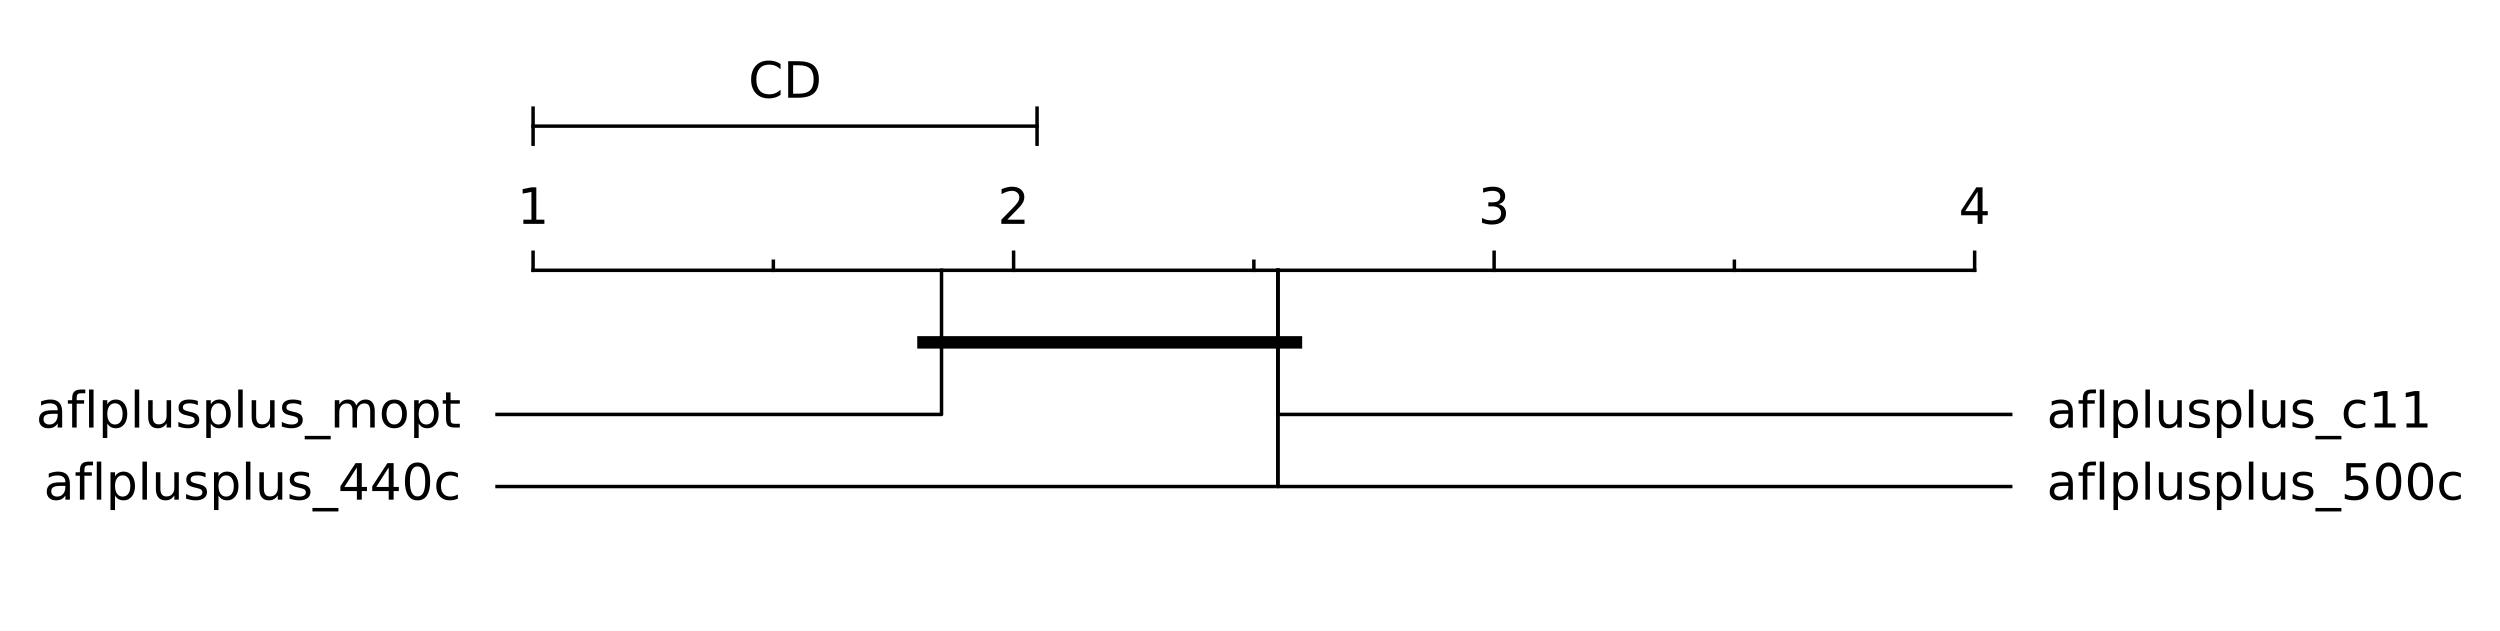
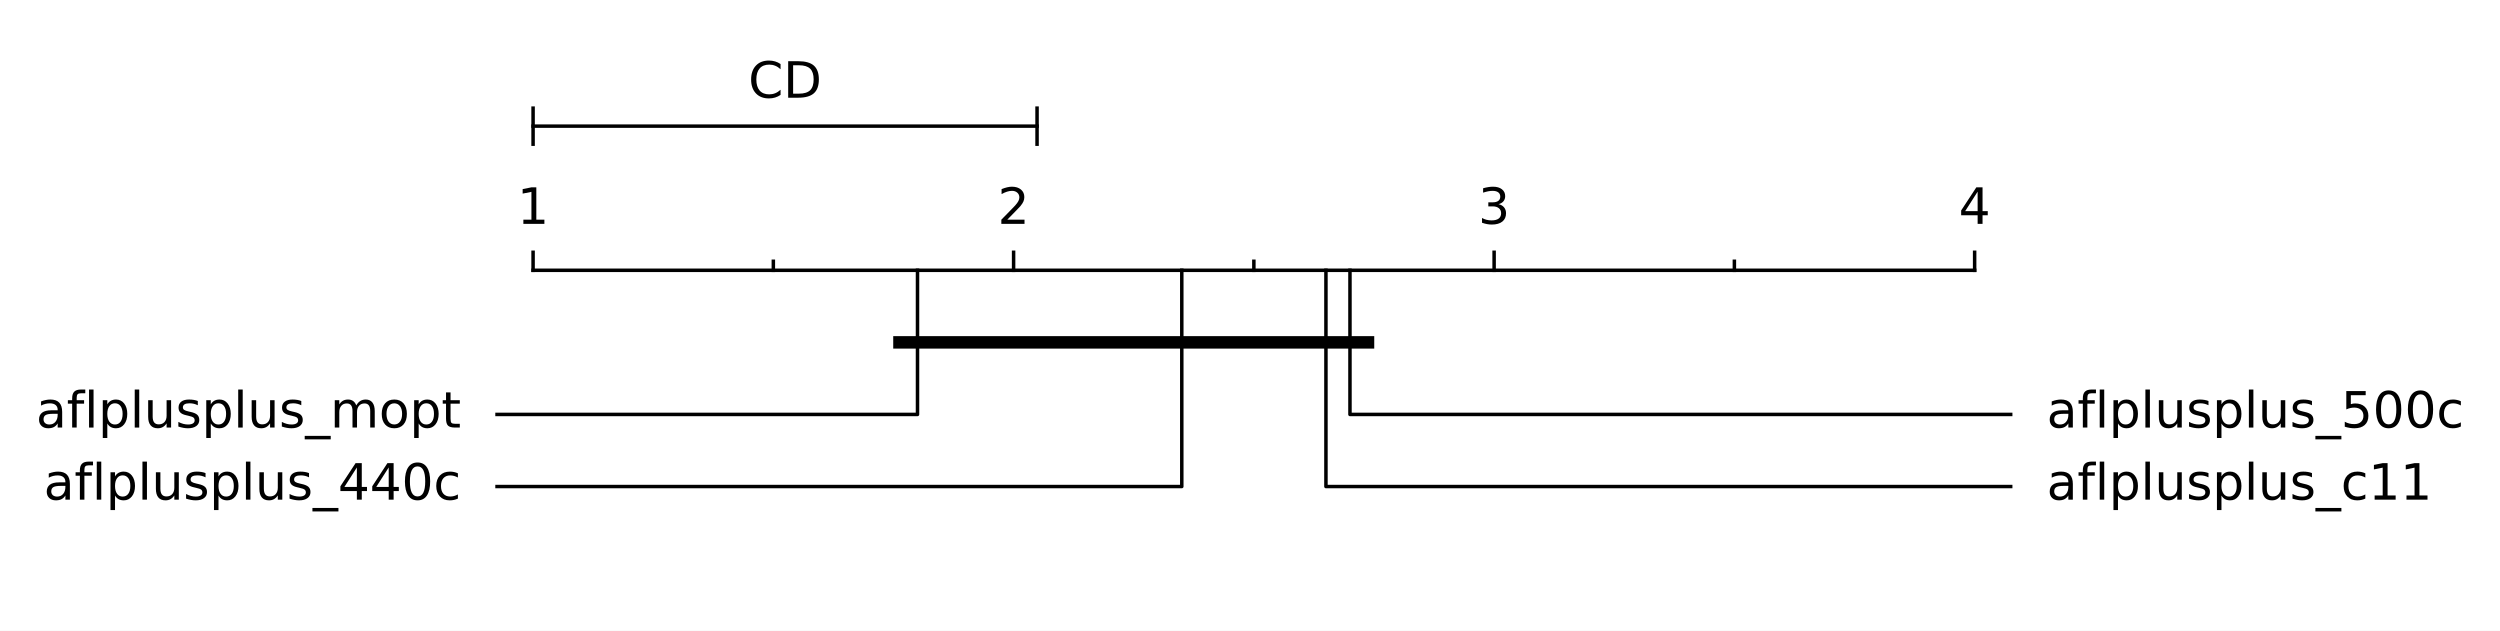
<svg xmlns="http://www.w3.org/2000/svg" xmlns:xlink="http://www.w3.org/1999/xlink" width="499.461pt" height="126pt" viewBox="0 0 499.461 126" version="1.1">
  <defs>
    <style type="text/css">*{stroke-linejoin: round; stroke-linecap: butt}</style>
  </defs>
  <g id="figure_1">
    <g id="patch_1">
      <path d="M 0 126  L 499.461 126  L 499.461 0  L 0 0  z " style="fill: #ffffff" />
    </g>
    <g id="axes_1">
      <g id="line2d_1">
-         <path d="M 34.502 7.2  L 466.502 118.8  " clip-path="url(#p7d7481ed58)" style="fill: none; stroke: #ffffff; stroke-width: 1.5; stroke-linecap: square" />
+         <path d="M 34.502 7.2  L 466.502 118.8  " clip-path="url(#p60c9126dc4)" style="fill: none; stroke: #ffffff; stroke-width: 1.5; stroke-linecap: square" />
      </g>
      <g id="line2d_2">
-         <path d="M 106.502 54  L 394.502 54  " clip-path="url(#p7d7481ed58)" style="fill: none; stroke: #000000; stroke-width: 0.7; stroke-linecap: square" />
+         <path d="M 106.502 54  L 394.502 54  " clip-path="url(#p60c9126dc4)" style="fill: none; stroke: #000000; stroke-width: 0.7; stroke-linecap: square" />
      </g>
      <g id="line2d_3">
-         <path d="M 106.502 50.4  L 106.502 54  " clip-path="url(#p7d7481ed58)" style="fill: none; stroke: #000000; stroke-width: 0.7; stroke-linecap: square" />
+         <path d="M 106.502 50.4  L 106.502 54  " clip-path="url(#p60c9126dc4)" style="fill: none; stroke: #000000; stroke-width: 0.7; stroke-linecap: square" />
      </g>
      <g id="line2d_4">
-         <path d="M 154.502 52.2  L 154.502 54  " clip-path="url(#p7d7481ed58)" style="fill: none; stroke: #000000; stroke-width: 0.7; stroke-linecap: square" />
+         <path d="M 154.502 52.2  L 154.502 54  " clip-path="url(#p60c9126dc4)" style="fill: none; stroke: #000000; stroke-width: 0.7; stroke-linecap: square" />
      </g>
      <g id="line2d_5">
-         <path d="M 202.502 50.4  L 202.502 54  " clip-path="url(#p7d7481ed58)" style="fill: none; stroke: #000000; stroke-width: 0.7; stroke-linecap: square" />
+         <path d="M 202.502 50.4  L 202.502 54  " clip-path="url(#p60c9126dc4)" style="fill: none; stroke: #000000; stroke-width: 0.7; stroke-linecap: square" />
      </g>
      <g id="line2d_6">
-         <path d="M 250.502 52.2  L 250.502 54  " clip-path="url(#p7d7481ed58)" style="fill: none; stroke: #000000; stroke-width: 0.7; stroke-linecap: square" />
+         <path d="M 250.502 52.2  L 250.502 54  " clip-path="url(#p60c9126dc4)" style="fill: none; stroke: #000000; stroke-width: 0.7; stroke-linecap: square" />
      </g>
      <g id="line2d_7">
-         <path d="M 298.502 50.4  L 298.502 54  " clip-path="url(#p7d7481ed58)" style="fill: none; stroke: #000000; stroke-width: 0.7; stroke-linecap: square" />
+         <path d="M 298.502 50.4  L 298.502 54  " clip-path="url(#p60c9126dc4)" style="fill: none; stroke: #000000; stroke-width: 0.7; stroke-linecap: square" />
      </g>
      <g id="line2d_8">
-         <path d="M 346.502 52.2  L 346.502 54  " clip-path="url(#p7d7481ed58)" style="fill: none; stroke: #000000; stroke-width: 0.7; stroke-linecap: square" />
+         <path d="M 346.502 52.2  L 346.502 54  " clip-path="url(#p60c9126dc4)" style="fill: none; stroke: #000000; stroke-width: 0.7; stroke-linecap: square" />
      </g>
      <g id="line2d_9">
-         <path d="M 394.502 50.4  L 394.502 54  " clip-path="url(#p7d7481ed58)" style="fill: none; stroke: #000000; stroke-width: 0.7; stroke-linecap: square" />
+         <path d="M 394.502 50.4  L 394.502 54  " clip-path="url(#p60c9126dc4)" style="fill: none; stroke: #000000; stroke-width: 0.7; stroke-linecap: square" />
      </g>
      <g id="line2d_10">
-         <path d="M 188.102 54  L 188.102 82.8  L 99.302 82.8  " clip-path="url(#p7d7481ed58)" style="fill: none; stroke: #000000; stroke-width: 0.7; stroke-linecap: square" />
+         <path d="M 183.302 54  L 183.302 82.8  L 99.302 82.8  " clip-path="url(#p60c9126dc4)" style="fill: none; stroke: #000000; stroke-width: 0.7; stroke-linecap: square" />
      </g>
      <g id="line2d_11">
-         <path d="M 255.302 54  L 255.302 97.2  L 99.302 97.2  " clip-path="url(#p7d7481ed58)" style="fill: none; stroke: #000000; stroke-width: 0.7; stroke-linecap: square" />
+         <path d="M 236.102 54  L 236.102 97.2  L 99.302 97.2  " clip-path="url(#p60c9126dc4)" style="fill: none; stroke: #000000; stroke-width: 0.7; stroke-linecap: square" />
      </g>
      <g id="line2d_12">
-         <path d="M 255.302 54  L 255.302 97.2  L 401.702 97.2  " clip-path="url(#p7d7481ed58)" style="fill: none; stroke: #000000; stroke-width: 0.7; stroke-linecap: square" />
+         <path d="M 264.902 54  L 264.902 97.2  L 401.702 97.2  " clip-path="url(#p60c9126dc4)" style="fill: none; stroke: #000000; stroke-width: 0.7; stroke-linecap: square" />
      </g>
      <g id="line2d_13">
-         <path d="M 255.302 54  L 255.302 82.8  L 401.702 82.8  " clip-path="url(#p7d7481ed58)" style="fill: none; stroke: #000000; stroke-width: 0.7; stroke-linecap: square" />
+         <path d="M 269.702 54  L 269.702 82.8  L 401.702 82.8  " clip-path="url(#p60c9126dc4)" style="fill: none; stroke: #000000; stroke-width: 0.7; stroke-linecap: square" />
      </g>
      <g id="line2d_14">
-         <path d="M 106.502 25.2  L 207.187 25.2  " clip-path="url(#p7d7481ed58)" style="fill: none; stroke: #000000; stroke-width: 0.7; stroke-linecap: square" />
+         <path d="M 106.502 25.2  L 207.187 25.2  " clip-path="url(#p60c9126dc4)" style="fill: none; stroke: #000000; stroke-width: 0.7; stroke-linecap: square" />
      </g>
      <g id="line2d_15">
-         <path d="M 106.502 28.8  L 106.502 21.6  " clip-path="url(#p7d7481ed58)" style="fill: none; stroke: #000000; stroke-width: 0.7; stroke-linecap: square" />
+         <path d="M 106.502 28.8  L 106.502 21.6  " clip-path="url(#p60c9126dc4)" style="fill: none; stroke: #000000; stroke-width: 0.7; stroke-linecap: square" />
      </g>
      <g id="line2d_16">
-         <path d="M 207.187 28.8  L 207.187 21.6  " clip-path="url(#p7d7481ed58)" style="fill: none; stroke: #000000; stroke-width: 0.7; stroke-linecap: square" />
+         <path d="M 207.187 28.8  L 207.187 21.6  " clip-path="url(#p60c9126dc4)" style="fill: none; stroke: #000000; stroke-width: 0.7; stroke-linecap: square" />
      </g>
      <g id="line2d_17">
-         <path d="M 184.502 68.4  L 258.902 68.4  " clip-path="url(#p7d7481ed58)" style="fill: none; stroke: #000000; stroke-width: 2.5; stroke-linecap: square" />
+         <path d="M 179.702 68.4  L 273.302 68.4  " clip-path="url(#p60c9126dc4)" style="fill: none; stroke: #000000; stroke-width: 2.5; stroke-linecap: square" />
      </g>
      <g id="text_1">
        <g transform="translate(103.3203 44.72031) scale(0.1 -0.1)">
          <defs>
            <path id="DejaVuSans-31" d="M 794 531  L 1825 531  L 1825 4091  L 703 3866  L 703 4441  L 1819 4666  L 2450 4666  L 2450 531  L 3481 531  L 3481 0  L 794 0  L 794 531  z " transform="scale(0.015625)" />
          </defs>
          <use xlink:href="#DejaVuSans-31" />
        </g>
      </g>
      <g id="text_2">
        <g transform="translate(199.3203 44.72031) scale(0.1 -0.1)">
          <defs>
            <path id="DejaVuSans-32" d="M 1228 531  L 3431 531  L 3431 0  L 469 0  L 469 531  Q 828 903 1448 1529  Q 2069 2156 2228 2338  Q 2531 2678 2651 2914  Q 2772 3150 2772 3378  Q 2772 3750 2511 3984  Q 2250 4219 1831 4219  Q 1534 4219 1204 4116  Q 875 4013 500 3803  L 500 4441  Q 881 4594 1212 4672  Q 1544 4750 1819 4750  Q 2544 4750 2975 4387  Q 3406 4025 3406 3419  Q 3406 3131 3298 2873  Q 3191 2616 2906 2266  Q 2828 2175 2409 1742  Q 1991 1309 1228 531  z " transform="scale(0.015625)" />
          </defs>
          <use xlink:href="#DejaVuSans-32" />
        </g>
      </g>
      <g id="text_3">
        <g transform="translate(295.3203 44.72031) scale(0.1 -0.1)">
          <defs>
            <path id="DejaVuSans-33" d="M 2597 2516  Q 3050 2419 3304 2112  Q 3559 1806 3559 1356  Q 3559 666 3084 287  Q 2609 -91 1734 -91  Q 1441 -91 1130 -33  Q 819 25 488 141  L 488 750  Q 750 597 1062 519  Q 1375 441 1716 441  Q 2309 441 2620 675  Q 2931 909 2931 1356  Q 2931 1769 2642 2001  Q 2353 2234 1838 2234  L 1294 2234  L 1294 2753  L 1863 2753  Q 2328 2753 2575 2939  Q 2822 3125 2822 3475  Q 2822 3834 2567 4026  Q 2313 4219 1838 4219  Q 1578 4219 1281 4162  Q 984 4106 628 3988  L 628 4550  Q 988 4650 1302 4700  Q 1616 4750 1894 4750  Q 2613 4750 3031 4423  Q 3450 4097 3450 3541  Q 3450 3153 3228 2886  Q 3006 2619 2597 2516  z " transform="scale(0.015625)" />
          </defs>
          <use xlink:href="#DejaVuSans-33" />
        </g>
      </g>
      <g id="text_4">
        <g transform="translate(391.3203 44.72031) scale(0.1 -0.1)">
          <defs>
            <path id="DejaVuSans-34" d="M 2419 4116  L 825 1625  L 2419 1625  L 2419 4116  z M 2253 4666  L 3047 4666  L 3047 1625  L 3713 1625  L 3713 1100  L 3047 1100  L 3047 0  L 2419 0  L 2419 1100  L 313 1100  L 313 1709  L 2253 4666  z " transform="scale(0.015625)" />
          </defs>
          <use xlink:href="#DejaVuSans-34" />
        </g>
      </g>
      <g id="text_5">
        <g transform="translate(7.2 85.42031) scale(0.1 -0.1)">
          <defs>
            <path id="DejaVuSans-61" d="M 2194 1759  Q 1497 1759 1228 1600  Q 959 1441 959 1056  Q 959 750 1161 570  Q 1363 391 1709 391  Q 2188 391 2477 730  Q 2766 1069 2766 1631  L 2766 1759  L 2194 1759  z M 3341 1997  L 3341 0  L 2766 0  L 2766 531  Q 2569 213 2275 61  Q 1981 -91 1556 -91  Q 1019 -91 701 211  Q 384 513 384 1019  Q 384 1609 779 1909  Q 1175 2209 1959 2209  L 2766 2209  L 2766 2266  Q 2766 2663 2505 2880  Q 2244 3097 1772 3097  Q 1472 3097 1187 3025  Q 903 2953 641 2809  L 641 3341  Q 956 3463 1253 3523  Q 1550 3584 1831 3584  Q 2591 3584 2966 3190  Q 3341 2797 3341 1997  z " transform="scale(0.015625)" />
            <path id="DejaVuSans-66" d="M 2375 4863  L 2375 4384  L 1825 4384  Q 1516 4384 1395 4259  Q 1275 4134 1275 3809  L 1275 3500  L 2222 3500  L 2222 3053  L 1275 3053  L 1275 0  L 697 0  L 697 3053  L 147 3053  L 147 3500  L 697 3500  L 697 3744  Q 697 4328 969 4595  Q 1241 4863 1831 4863  L 2375 4863  z " transform="scale(0.015625)" />
            <path id="DejaVuSans-6c" d="M 603 4863  L 1178 4863  L 1178 0  L 603 0  L 603 4863  z " transform="scale(0.015625)" />
            <path id="DejaVuSans-70" d="M 1159 525  L 1159 -1331  L 581 -1331  L 581 3500  L 1159 3500  L 1159 2969  Q 1341 3281 1617 3432  Q 1894 3584 2278 3584  Q 2916 3584 3314 3078  Q 3713 2572 3713 1747  Q 3713 922 3314 415  Q 2916 -91 2278 -91  Q 1894 -91 1617 61  Q 1341 213 1159 525  z M 3116 1747  Q 3116 2381 2855 2742  Q 2594 3103 2138 3103  Q 1681 3103 1420 2742  Q 1159 2381 1159 1747  Q 1159 1113 1420 752  Q 1681 391 2138 391  Q 2594 391 2855 752  Q 3116 1113 3116 1747  z " transform="scale(0.015625)" />
            <path id="DejaVuSans-75" d="M 544 1381  L 544 3500  L 1119 3500  L 1119 1403  Q 1119 906 1312 657  Q 1506 409 1894 409  Q 2359 409 2629 706  Q 2900 1003 2900 1516  L 2900 3500  L 3475 3500  L 3475 0  L 2900 0  L 2900 538  Q 2691 219 2414 64  Q 2138 -91 1772 -91  Q 1169 -91 856 284  Q 544 659 544 1381  z M 1991 3584  L 1991 3584  z " transform="scale(0.015625)" />
            <path id="DejaVuSans-73" d="M 2834 3397  L 2834 2853  Q 2591 2978 2328 3040  Q 2066 3103 1784 3103  Q 1356 3103 1142 2972  Q 928 2841 928 2578  Q 928 2378 1081 2264  Q 1234 2150 1697 2047  L 1894 2003  Q 2506 1872 2764 1633  Q 3022 1394 3022 966  Q 3022 478 2636 193  Q 2250 -91 1575 -91  Q 1294 -91 989 -36  Q 684 19 347 128  L 347 722  Q 666 556 975 473  Q 1284 391 1588 391  Q 1994 391 2212 530  Q 2431 669 2431 922  Q 2431 1156 2273 1281  Q 2116 1406 1581 1522  L 1381 1569  Q 847 1681 609 1914  Q 372 2147 372 2553  Q 372 3047 722 3315  Q 1072 3584 1716 3584  Q 2034 3584 2315 3537  Q 2597 3491 2834 3397  z " transform="scale(0.015625)" />
            <path id="DejaVuSans-5f" d="M 3263 -1063  L 3263 -1509  L -63 -1509  L -63 -1063  L 3263 -1063  z " transform="scale(0.015625)" />
            <path id="DejaVuSans-6d" d="M 3328 2828  Q 3544 3216 3844 3400  Q 4144 3584 4550 3584  Q 5097 3584 5394 3201  Q 5691 2819 5691 2113  L 5691 0  L 5113 0  L 5113 2094  Q 5113 2597 4934 2840  Q 4756 3084 4391 3084  Q 3944 3084 3684 2787  Q 3425 2491 3425 1978  L 3425 0  L 2847 0  L 2847 2094  Q 2847 2600 2669 2842  Q 2491 3084 2119 3084  Q 1678 3084 1418 2786  Q 1159 2488 1159 1978  L 1159 0  L 581 0  L 581 3500  L 1159 3500  L 1159 2956  Q 1356 3278 1631 3431  Q 1906 3584 2284 3584  Q 2666 3584 2933 3390  Q 3200 3197 3328 2828  z " transform="scale(0.015625)" />
            <path id="DejaVuSans-6f" d="M 1959 3097  Q 1497 3097 1228 2736  Q 959 2375 959 1747  Q 959 1119 1226 758  Q 1494 397 1959 397  Q 2419 397 2687 759  Q 2956 1122 2956 1747  Q 2956 2369 2687 2733  Q 2419 3097 1959 3097  z M 1959 3584  Q 2709 3584 3137 3096  Q 3566 2609 3566 1747  Q 3566 888 3137 398  Q 2709 -91 1959 -91  Q 1206 -91 779 398  Q 353 888 353 1747  Q 353 2609 779 3096  Q 1206 3584 1959 3584  z " transform="scale(0.015625)" />
            <path id="DejaVuSans-74" d="M 1172 4494  L 1172 3500  L 2356 3500  L 2356 3053  L 1172 3053  L 1172 1153  Q 1172 725 1289 603  Q 1406 481 1766 481  L 2356 481  L 2356 0  L 1766 0  Q 1100 0 847 248  Q 594 497 594 1153  L 594 3053  L 172 3053  L 172 3500  L 594 3500  L 594 4494  L 1172 4494  z " transform="scale(0.015625)" />
          </defs>
          <use xlink:href="#DejaVuSans-61" />
          <use xlink:href="#DejaVuSans-66" transform="translate(61.2793 0)" />
          <use xlink:href="#DejaVuSans-6c" transform="translate(96.48438 0)" />
          <use xlink:href="#DejaVuSans-70" transform="translate(124.2676 0)" />
          <use xlink:href="#DejaVuSans-6c" transform="translate(187.7441 0)" />
          <use xlink:href="#DejaVuSans-75" transform="translate(215.5273 0)" />
          <use xlink:href="#DejaVuSans-73" transform="translate(278.9062 0)" />
          <use xlink:href="#DejaVuSans-70" transform="translate(331.0059 0)" />
          <use xlink:href="#DejaVuSans-6c" transform="translate(394.4824 0)" />
          <use xlink:href="#DejaVuSans-75" transform="translate(422.2656 0)" />
          <use xlink:href="#DejaVuSans-73" transform="translate(485.6445 0)" />
          <use xlink:href="#DejaVuSans-5f" transform="translate(537.7441 0)" />
          <use xlink:href="#DejaVuSans-6d" transform="translate(587.7441 0)" />
          <use xlink:href="#DejaVuSans-6f" transform="translate(685.1562 0)" />
          <use xlink:href="#DejaVuSans-70" transform="translate(746.3379 0)" />
          <use xlink:href="#DejaVuSans-74" transform="translate(809.8145 0)" />
        </g>
      </g>
      <g id="text_6">
        <g transform="translate(8.742188 99.82031) scale(0.1 -0.1)">
          <defs>
            <path id="DejaVuSans-30" d="M 2034 4250  Q 1547 4250 1301 3770  Q 1056 3291 1056 2328  Q 1056 1369 1301 889  Q 1547 409 2034 409  Q 2525 409 2770 889  Q 3016 1369 3016 2328  Q 3016 3291 2770 3770  Q 2525 4250 2034 4250  z M 2034 4750  Q 2819 4750 3233 4129  Q 3647 3509 3647 2328  Q 3647 1150 3233 529  Q 2819 -91 2034 -91  Q 1250 -91 836 529  Q 422 1150 422 2328  Q 422 3509 836 4129  Q 1250 4750 2034 4750  z " transform="scale(0.015625)" />
            <path id="DejaVuSans-63" d="M 3122 3366  L 3122 2828  Q 2878 2963 2633 3030  Q 2388 3097 2138 3097  Q 1578 3097 1268 2742  Q 959 2388 959 1747  Q 959 1106 1268 751  Q 1578 397 2138 397  Q 2388 397 2633 464  Q 2878 531 3122 666  L 3122 134  Q 2881 22 2623 -34  Q 2366 -91 2075 -91  Q 1284 -91 818 406  Q 353 903 353 1747  Q 353 2603 823 3093  Q 1294 3584 2113 3584  Q 2378 3584 2631 3529  Q 2884 3475 3122 3366  z " transform="scale(0.015625)" />
          </defs>
          <use xlink:href="#DejaVuSans-61" />
          <use xlink:href="#DejaVuSans-66" transform="translate(61.2793 0)" />
          <use xlink:href="#DejaVuSans-6c" transform="translate(96.48438 0)" />
          <use xlink:href="#DejaVuSans-70" transform="translate(124.2676 0)" />
          <use xlink:href="#DejaVuSans-6c" transform="translate(187.7441 0)" />
          <use xlink:href="#DejaVuSans-75" transform="translate(215.5273 0)" />
          <use xlink:href="#DejaVuSans-73" transform="translate(278.9062 0)" />
          <use xlink:href="#DejaVuSans-70" transform="translate(331.0059 0)" />
          <use xlink:href="#DejaVuSans-6c" transform="translate(394.4824 0)" />
          <use xlink:href="#DejaVuSans-75" transform="translate(422.2656 0)" />
          <use xlink:href="#DejaVuSans-73" transform="translate(485.6445 0)" />
          <use xlink:href="#DejaVuSans-5f" transform="translate(537.7441 0)" />
          <use xlink:href="#DejaVuSans-34" transform="translate(587.7441 0)" />
          <use xlink:href="#DejaVuSans-34" transform="translate(651.3672 0)" />
          <use xlink:href="#DejaVuSans-30" transform="translate(714.9902 0)" />
          <use xlink:href="#DejaVuSans-63" transform="translate(778.6133 0)" />
        </g>
      </g>
      <g id="text_7">
        <g transform="translate(408.9016 99.82031) scale(0.1 -0.1)">
+           <use xlink:href="#DejaVuSans-61" />
+           <use xlink:href="#DejaVuSans-66" transform="translate(61.2793 0)" />
+           <use xlink:href="#DejaVuSans-6c" transform="translate(96.48438 0)" />
+           <use xlink:href="#DejaVuSans-70" transform="translate(124.2676 0)" />
+           <use xlink:href="#DejaVuSans-6c" transform="translate(187.7441 0)" />
+           <use xlink:href="#DejaVuSans-75" transform="translate(215.5273 0)" />
+           <use xlink:href="#DejaVuSans-73" transform="translate(278.9062 0)" />
+           <use xlink:href="#DejaVuSans-70" transform="translate(331.0059 0)" />
+           <use xlink:href="#DejaVuSans-6c" transform="translate(394.4824 0)" />
+           <use xlink:href="#DejaVuSans-75" transform="translate(422.2656 0)" />
+           <use xlink:href="#DejaVuSans-73" transform="translate(485.6445 0)" />
+           <use xlink:href="#DejaVuSans-5f" transform="translate(537.7441 0)" />
+           <use xlink:href="#DejaVuSans-63" transform="translate(587.7441 0)" />
+           <use xlink:href="#DejaVuSans-31" transform="translate(642.7246 0)" />
+           <use xlink:href="#DejaVuSans-31" transform="translate(706.3477 0)" />
+         </g>
+       </g>
+       <g id="text_8">
+         <g transform="translate(408.9016 85.42031) scale(0.1 -0.1)">
          <defs>
            <path id="DejaVuSans-35" d="M 691 4666  L 3169 4666  L 3169 4134  L 1269 4134  L 1269 2991  Q 1406 3038 1543 3061  Q 1681 3084 1819 3084  Q 2600 3084 3056 2656  Q 3513 2228 3513 1497  Q 3513 744 3044 326  Q 2575 -91 1722 -91  Q 1428 -91 1123 -41  Q 819 9 494 109  L 494 744  Q 775 591 1075 516  Q 1375 441 1709 441  Q 2250 441 2565 725  Q 2881 1009 2881 1497  Q 2881 1984 2565 2268  Q 2250 2553 1709 2553  Q 1456 2553 1204 2497  Q 953 2441 691 2322  L 691 4666  z " transform="scale(0.015625)" />
          </defs>
          <use xlink:href="#DejaVuSans-61" />
          <use xlink:href="#DejaVuSans-66" transform="translate(61.2793 0)" />
          <use xlink:href="#DejaVuSans-6c" transform="translate(96.48438 0)" />
          <use xlink:href="#DejaVuSans-70" transform="translate(124.2676 0)" />
          <use xlink:href="#DejaVuSans-6c" transform="translate(187.7441 0)" />
          <use xlink:href="#DejaVuSans-75" transform="translate(215.5273 0)" />
          <use xlink:href="#DejaVuSans-73" transform="translate(278.9062 0)" />
          <use xlink:href="#DejaVuSans-70" transform="translate(331.0059 0)" />
          <use xlink:href="#DejaVuSans-6c" transform="translate(394.4824 0)" />
          <use xlink:href="#DejaVuSans-75" transform="translate(422.2656 0)" />
          <use xlink:href="#DejaVuSans-73" transform="translate(485.6445 0)" />
          <use xlink:href="#DejaVuSans-5f" transform="translate(537.7441 0)" />
          <use xlink:href="#DejaVuSans-35" transform="translate(587.7441 0)" />
          <use xlink:href="#DejaVuSans-30" transform="translate(651.3672 0)" />
          <use xlink:href="#DejaVuSans-30" transform="translate(714.9902 0)" />
          <use xlink:href="#DejaVuSans-63" transform="translate(778.6133 0)" />
        </g>
      </g>
-       <g id="text_8">
-         <g transform="translate(408.9016 85.42031) scale(0.1 -0.1)">
-           <use xlink:href="#DejaVuSans-61" />
-           <use xlink:href="#DejaVuSans-66" transform="translate(61.2793 0)" />
-           <use xlink:href="#DejaVuSans-6c" transform="translate(96.48438 0)" />
-           <use xlink:href="#DejaVuSans-70" transform="translate(124.2676 0)" />
-           <use xlink:href="#DejaVuSans-6c" transform="translate(187.7441 0)" />
-           <use xlink:href="#DejaVuSans-75" transform="translate(215.5273 0)" />
-           <use xlink:href="#DejaVuSans-73" transform="translate(278.9062 0)" />
-           <use xlink:href="#DejaVuSans-70" transform="translate(331.0059 0)" />
-           <use xlink:href="#DejaVuSans-6c" transform="translate(394.4824 0)" />
-           <use xlink:href="#DejaVuSans-75" transform="translate(422.2656 0)" />
-           <use xlink:href="#DejaVuSans-73" transform="translate(485.6445 0)" />
-           <use xlink:href="#DejaVuSans-5f" transform="translate(537.7441 0)" />
-           <use xlink:href="#DejaVuSans-63" transform="translate(587.7441 0)" />
-           <use xlink:href="#DejaVuSans-31" transform="translate(642.7246 0)" />
-           <use xlink:href="#DejaVuSans-31" transform="translate(706.3477 0)" />
-         </g>
-       </g>
      <g id="text_9">
        <g transform="translate(149.5027 19.52031) scale(0.1 -0.1)">
          <defs>
            <path id="DejaVuSans-43" d="M 4122 4306  L 4122 3641  Q 3803 3938 3442 4084  Q 3081 4231 2675 4231  Q 1875 4231 1450 3742  Q 1025 3253 1025 2328  Q 1025 1406 1450 917  Q 1875 428 2675 428  Q 3081 428 3442 575  Q 3803 722 4122 1019  L 4122 359  Q 3791 134 3420 21  Q 3050 -91 2638 -91  Q 1578 -91 968 557  Q 359 1206 359 2328  Q 359 3453 968 4101  Q 1578 4750 2638 4750  Q 3056 4750 3426 4639  Q 3797 4528 4122 4306  z " transform="scale(0.015625)" />
            <path id="DejaVuSans-44" d="M 1259 4147  L 1259 519  L 2022 519  Q 2988 519 3436 956  Q 3884 1394 3884 2338  Q 3884 3275 3436 3711  Q 2988 4147 2022 4147  L 1259 4147  z M 628 4666  L 1925 4666  Q 3281 4666 3915 4102  Q 4550 3538 4550 2338  Q 4550 1131 3912 565  Q 3275 0 1925 0  L 628 0  L 628 4666  z " transform="scale(0.015625)" />
          </defs>
          <use xlink:href="#DejaVuSans-43" />
          <use xlink:href="#DejaVuSans-44" transform="translate(69.82422 0)" />
        </g>
      </g>
    </g>
  </g>
  <defs>
-     <clipPath id="p7d7481ed58">
+     <clipPath id="p60c9126dc4">
      <rect x="34.502" y="7.2" width="432" height="111.6" />
    </clipPath>
  </defs>
</svg>
